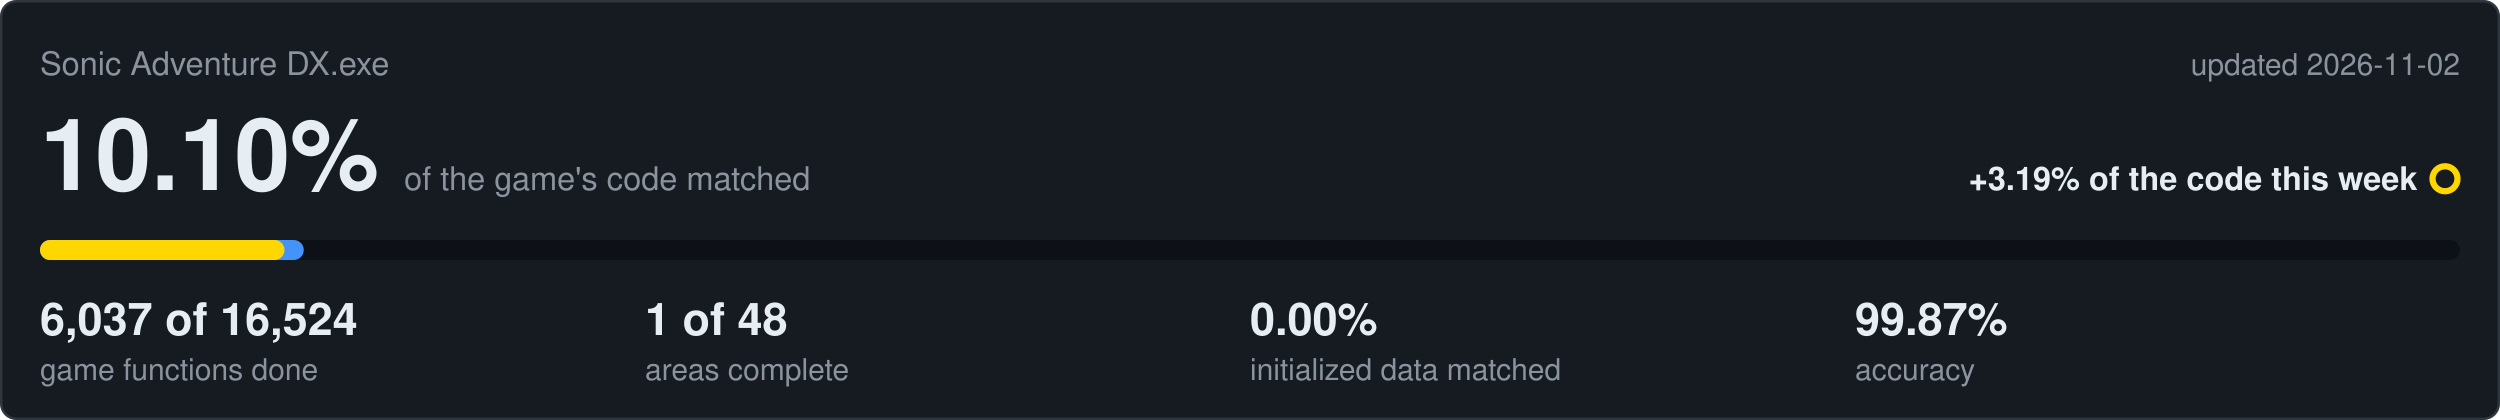
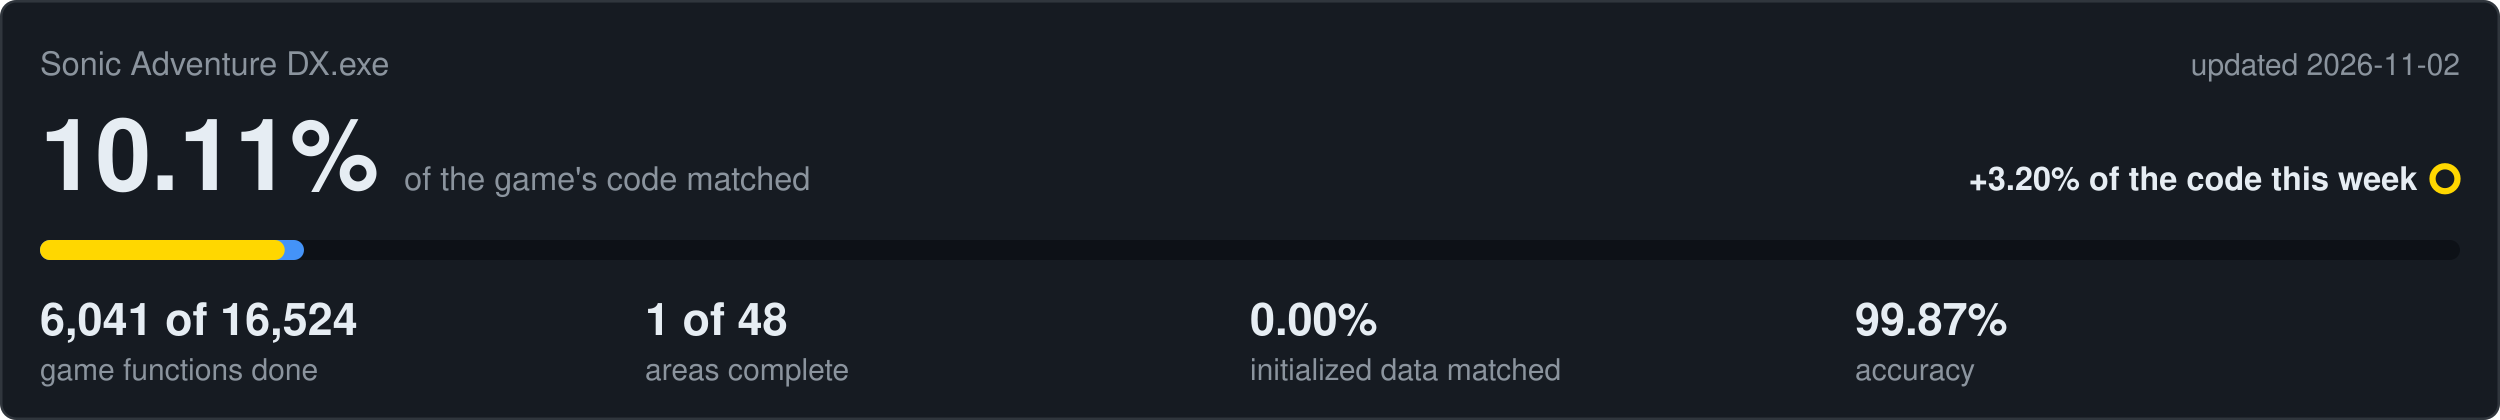
<svg xmlns="http://www.w3.org/2000/svg" viewBox="0 0 1000 168" width="1000" height="168">
  <rect x="0.5" y="0.5" width="999" height="167" rx="6" fill="#161b22" stroke="#30363d" />
  <text x="16" y="30" font-family="Segoe UI,Helvetica,Arial,sans-serif" font-size="13" fill="#8b949e">Sonic Adventure DX.exe</text>
  <text x="984" y="30" text-anchor="end" font-family="Segoe UI,Helvetica,Arial,sans-serif" font-size="12" fill="#8b949e">updated 2026-11-02</text>
-   <text x="16" y="76" font-family="Segoe UI,Helvetica,Arial,sans-serif" font-size="40" font-weight="600" fill="#e6edf3">10.10%<tspan dx="10" font-size="13" font-weight="400" fill="#8b949e">of the game's code matched</tspan>
+   <text x="16" y="76" font-family="Segoe UI,Helvetica,Arial,sans-serif" font-size="40" font-weight="600" fill="#e6edf3">10.11%<tspan dx="10" font-size="13" font-weight="400" fill="#8b949e">of the game's code matched</tspan>
  </text>
-   <text x="967" y="76" text-anchor="end" font-family="Segoe UI,Helvetica,Arial,sans-serif" font-size="13" font-weight="600" fill="#e6edf3">+3.19% of the code this week</text>
+   <text x="967" y="76" text-anchor="end" font-family="Segoe UI,Helvetica,Arial,sans-serif" font-size="13" font-weight="600" fill="#e6edf3">+3.20% of the code this week</text>
  <circle cx="978" cy="71.5" r="5" fill="none" stroke="#ffd700" stroke-width="2.5" />
  <rect x="16" y="96" width="968" height="8" rx="4" fill="#0d1117" />
-   <rect x="16" y="96" width="105.5" height="8" rx="4" fill="#4493f8" />
-   <rect x="16" y="96" width="97.8" height="8" rx="4" fill="#ffd700" />
-   <text x="16" y="134" font-family="Segoe UI,Helvetica,Arial,sans-serif" font-size="18" font-weight="600" fill="#e6edf3">6,037 of 16,524</text>
+   <rect x="16" y="96" width="105.6" height="8" rx="4" fill="#4493f8" />
+   <rect x="16" y="96" width="97.9" height="8" rx="4" fill="#ffd700" />
+   <text x="16" y="134" font-family="Segoe UI,Helvetica,Arial,sans-serif" font-size="18" font-weight="600" fill="#e6edf3">6,041 of 16,524</text>
  <text x="16" y="152" font-family="Segoe UI,Helvetica,Arial,sans-serif" font-size="12" fill="#8b949e">game functions done</text>
  <text x="258" y="134" font-family="Segoe UI,Helvetica,Arial,sans-serif" font-size="18" font-weight="600" fill="#e6edf3">1 of 48</text>
  <text x="258" y="152" font-family="Segoe UI,Helvetica,Arial,sans-serif" font-size="12" fill="#8b949e">areas complete</text>
  <text x="500" y="134" font-family="Segoe UI,Helvetica,Arial,sans-serif" font-size="18" font-weight="600" fill="#e6edf3">0.00%</text>
  <text x="500" y="152" font-family="Segoe UI,Helvetica,Arial,sans-serif" font-size="12" fill="#8b949e">initialized data matched</text>
  <text x="742" y="134" font-family="Segoe UI,Helvetica,Arial,sans-serif" font-size="18" font-weight="600" fill="#e6edf3">99.87%</text>
  <text x="742" y="152" font-family="Segoe UI,Helvetica,Arial,sans-serif" font-size="12" fill="#8b949e">accuracy</text>
</svg>
